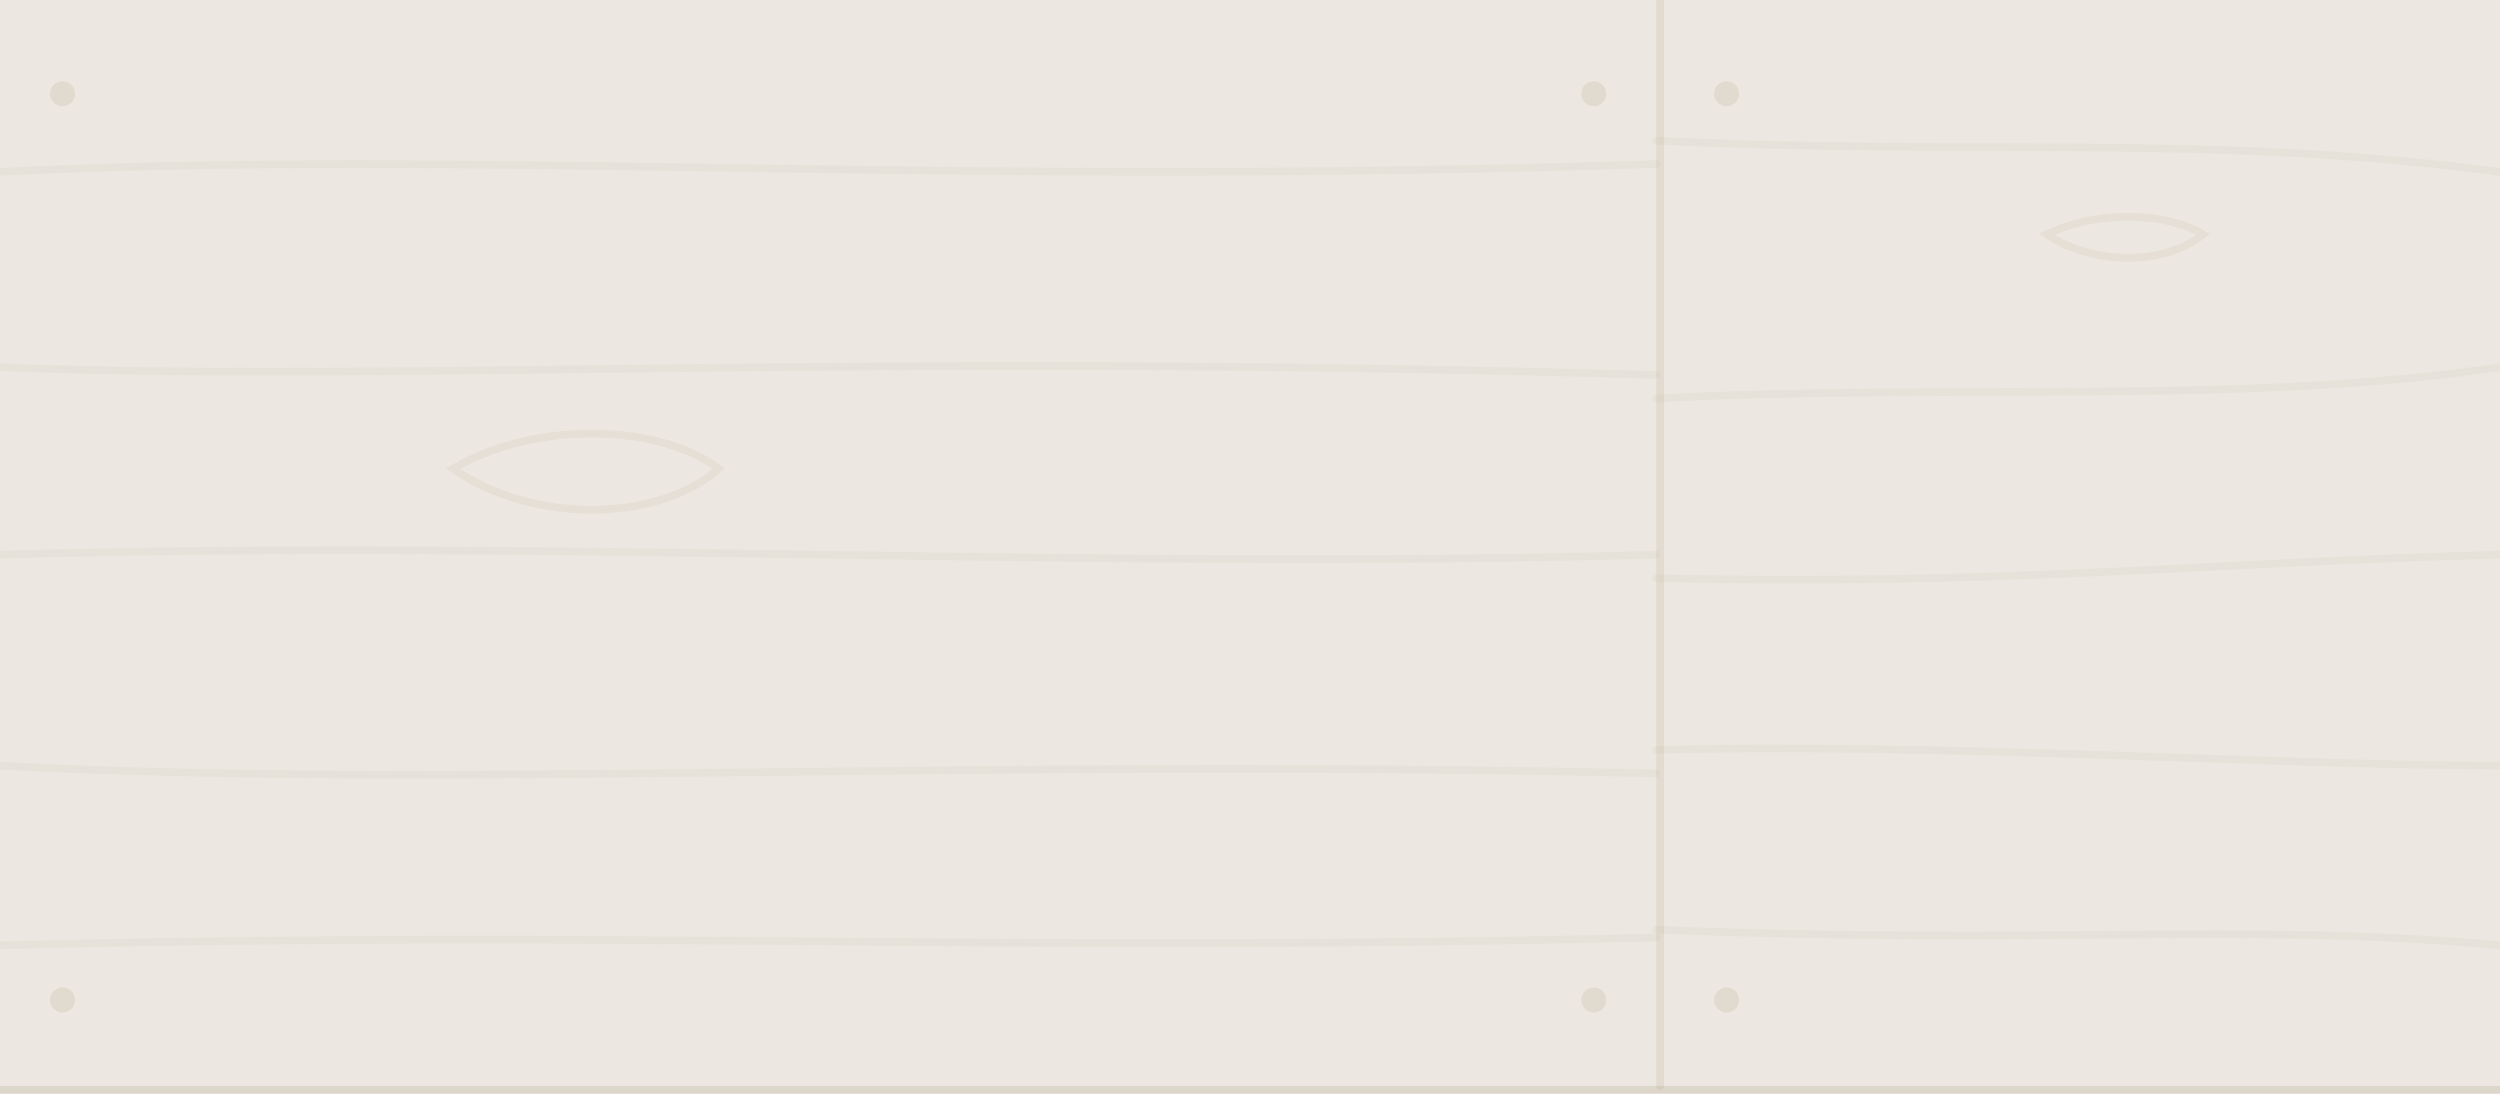
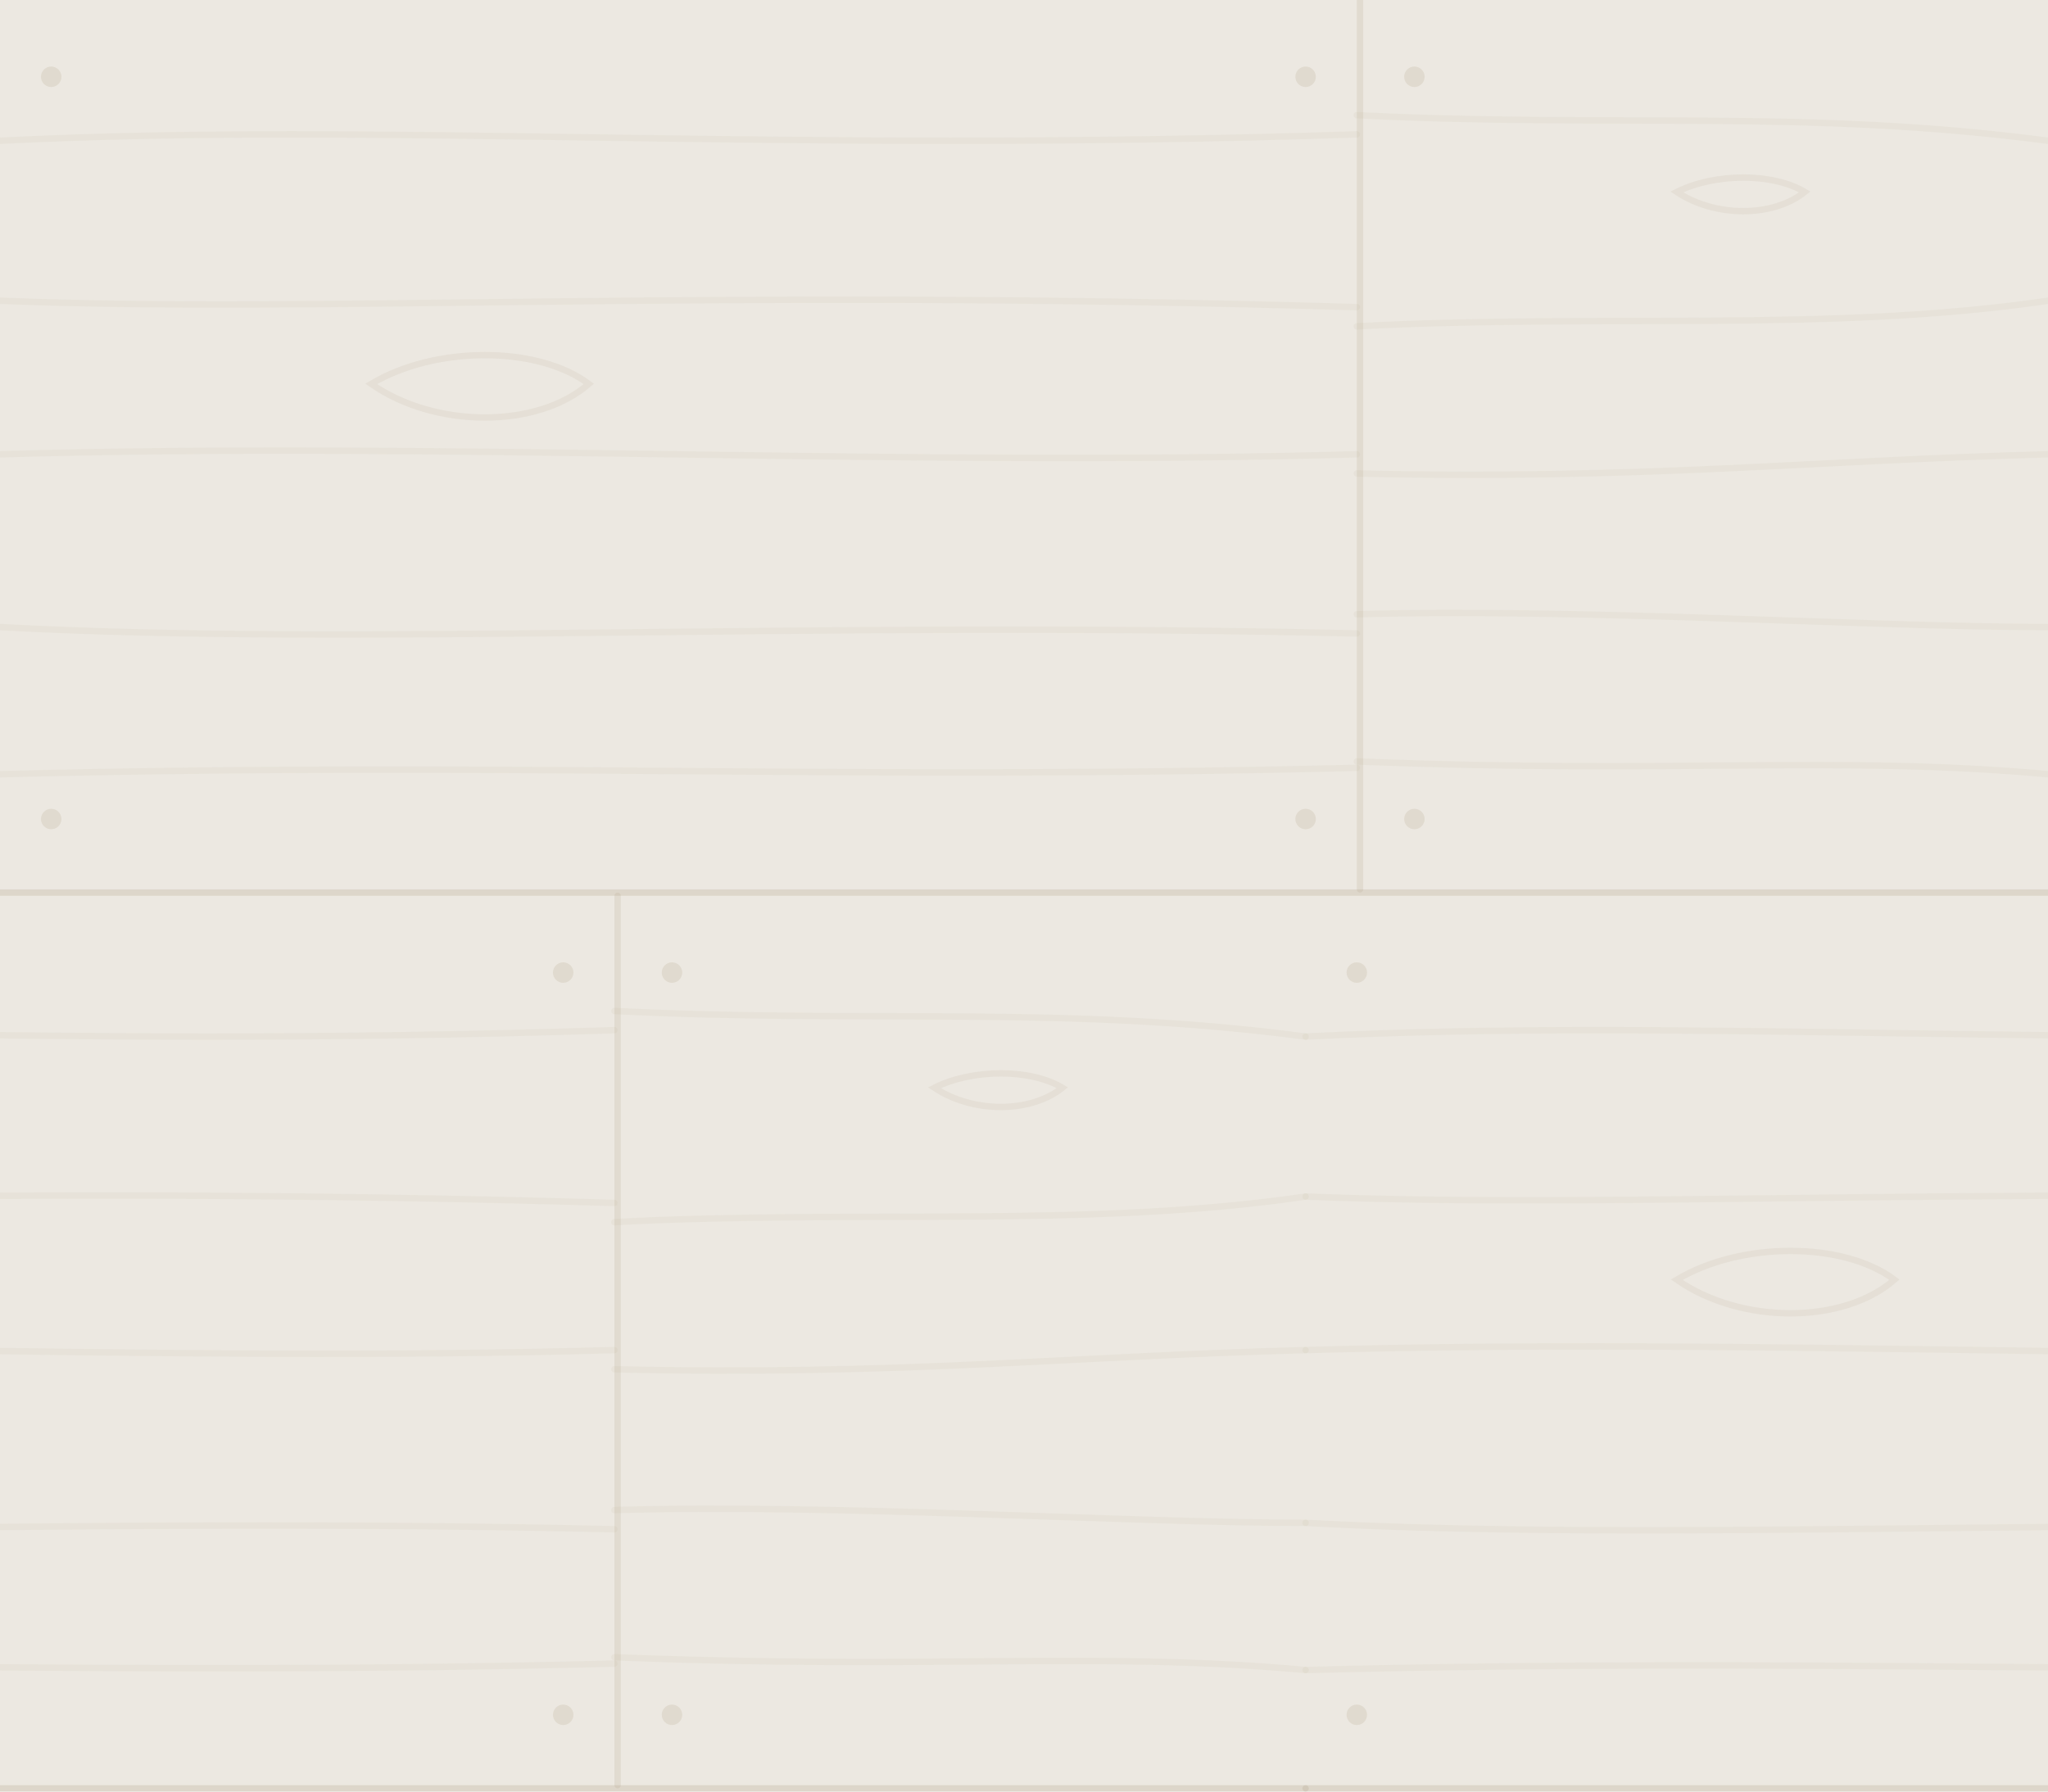
- <svg xmlns="http://www.w3.org/2000/svg" width="320" height="140" viewBox="0 0 320 140">
-   <rect width="320" height="140" fill="#ECE8E1" />
+ <svg xmlns="http://www.w3.org/2000/svg" width="320" height="280" viewBox="0 0 320 280">
+   <rect width="320" height="280" fill="#ECE8E1" />
  <g fill="none" stroke="#B7A98F" stroke-linecap="round">
    <path stroke-opacity=".28" d="M0 139.5h320" />
    <path stroke-opacity=".2" d="M212.5 0v139" />
    <g stroke-opacity=".09">
      <path d="M0 22c60-3 120 2 212-1M212 18c40 2 70-1 108 4" />
      <path d="M0 47c50 2 110-2 212 1M212 51c38-2 74 1 108-4" />
      <path d="M0 71c70-2 140 2 212 0M212 74c45 1 70-2 108-3" />
      <path d="M0 98c55 3 125-1 212 1M212 96c35-1 80 2 108 2" />
      <path d="M0 121c80-2 130 1 212-1M212 119c50 2 75-1 108 2" />
    </g>
    <g stroke-opacity=".14">
      <path d="M58 60c10-6 26-6 34 0-8 7-24 7-34 0z" />
      <path d="M262 30c6-3 15-3 20 0-5 4-14 4-20 0z" />
    </g>
  </g>
  <g fill="#B7A98F" fill-opacity=".22">
    <circle cx="8" cy="12" r="1.6" />
    <circle cx="8" cy="128" r="1.6" />
    <circle cx="204" cy="12" r="1.6" />
    <circle cx="204" cy="128" r="1.6" />
    <circle cx="221" cy="12" r="1.6" />
    <circle cx="221" cy="128" r="1.6" />
  </g>
+   <g transform="translate(-116 140)">
+     <g fill="none" stroke="#B7A98F" stroke-linecap="round">
+       <path stroke-opacity=".28" d="M0 139.5h320" />
+       <path stroke-opacity=".2" d="M212.5 0v139" />
+       <g stroke-opacity=".09">
+         <path d="M0 22c60-3 120 2 212-1M212 18c40 2 70-1 108 4" />
+         <path d="M0 47c50 2 110-2 212 1M212 51c38-2 74 1 108-4" />
+         <path d="M0 71c70-2 140 2 212 0M212 74c45 1 70-2 108-3" />
+         <path d="M0 98c55 3 125-1 212 1M212 96c35-1 80 2 108 2" />
+         <path d="M0 121c80-2 130 1 212-1M212 119c50 2 75-1 108 2" />
+       </g>
+       <g stroke-opacity=".14">
+         <path d="M58 60c10-6 26-6 34 0-8 7-24 7-34 0z" />
+         <path d="M262 30c6-3 15-3 20 0-5 4-14 4-20 0z" />
+       </g>
+     </g>
+     <g fill="#B7A98F" fill-opacity=".22">
+       <circle cx="8" cy="12" r="1.6" />
+       <circle cx="8" cy="128" r="1.6" />
+       <circle cx="204" cy="12" r="1.6" />
+       <circle cx="204" cy="128" r="1.6" />
+       <circle cx="221" cy="12" r="1.6" />
+       <circle cx="221" cy="128" r="1.6" />
+     </g>
+   </g>
+   <g transform="translate(204 140)">
+     <g fill="none" stroke="#B7A98F" stroke-linecap="round">
+       <path stroke-opacity=".28" d="M0 139.5h320" />
+       <path stroke-opacity=".2" d="M212.5 0v139" />
+       <g stroke-opacity=".09">
+         <path d="M0 22c60-3 120 2 212-1M212 18c40 2 70-1 108 4" />
+         <path d="M0 47c50 2 110-2 212 1M212 51c38-2 74 1 108-4" />
+         <path d="M0 71c70-2 140 2 212 0M212 74c45 1 70-2 108-3" />
+         <path d="M0 98c55 3 125-1 212 1M212 96c35-1 80 2 108 2" />
+         <path d="M0 121c80-2 130 1 212-1M212 119c50 2 75-1 108 2" />
+       </g>
+       <g stroke-opacity=".14">
+         <path d="M58 60c10-6 26-6 34 0-8 7-24 7-34 0z" />
+         <path d="M262 30c6-3 15-3 20 0-5 4-14 4-20 0z" />
+       </g>
+     </g>
+     <g fill="#B7A98F" fill-opacity=".22">
+       <circle cx="8" cy="12" r="1.6" />
+       <circle cx="8" cy="128" r="1.6" />
+       <circle cx="204" cy="12" r="1.6" />
+       <circle cx="204" cy="128" r="1.6" />
+       <circle cx="221" cy="12" r="1.6" />
+       <circle cx="221" cy="128" r="1.6" />
+     </g>
+   </g>
</svg>
